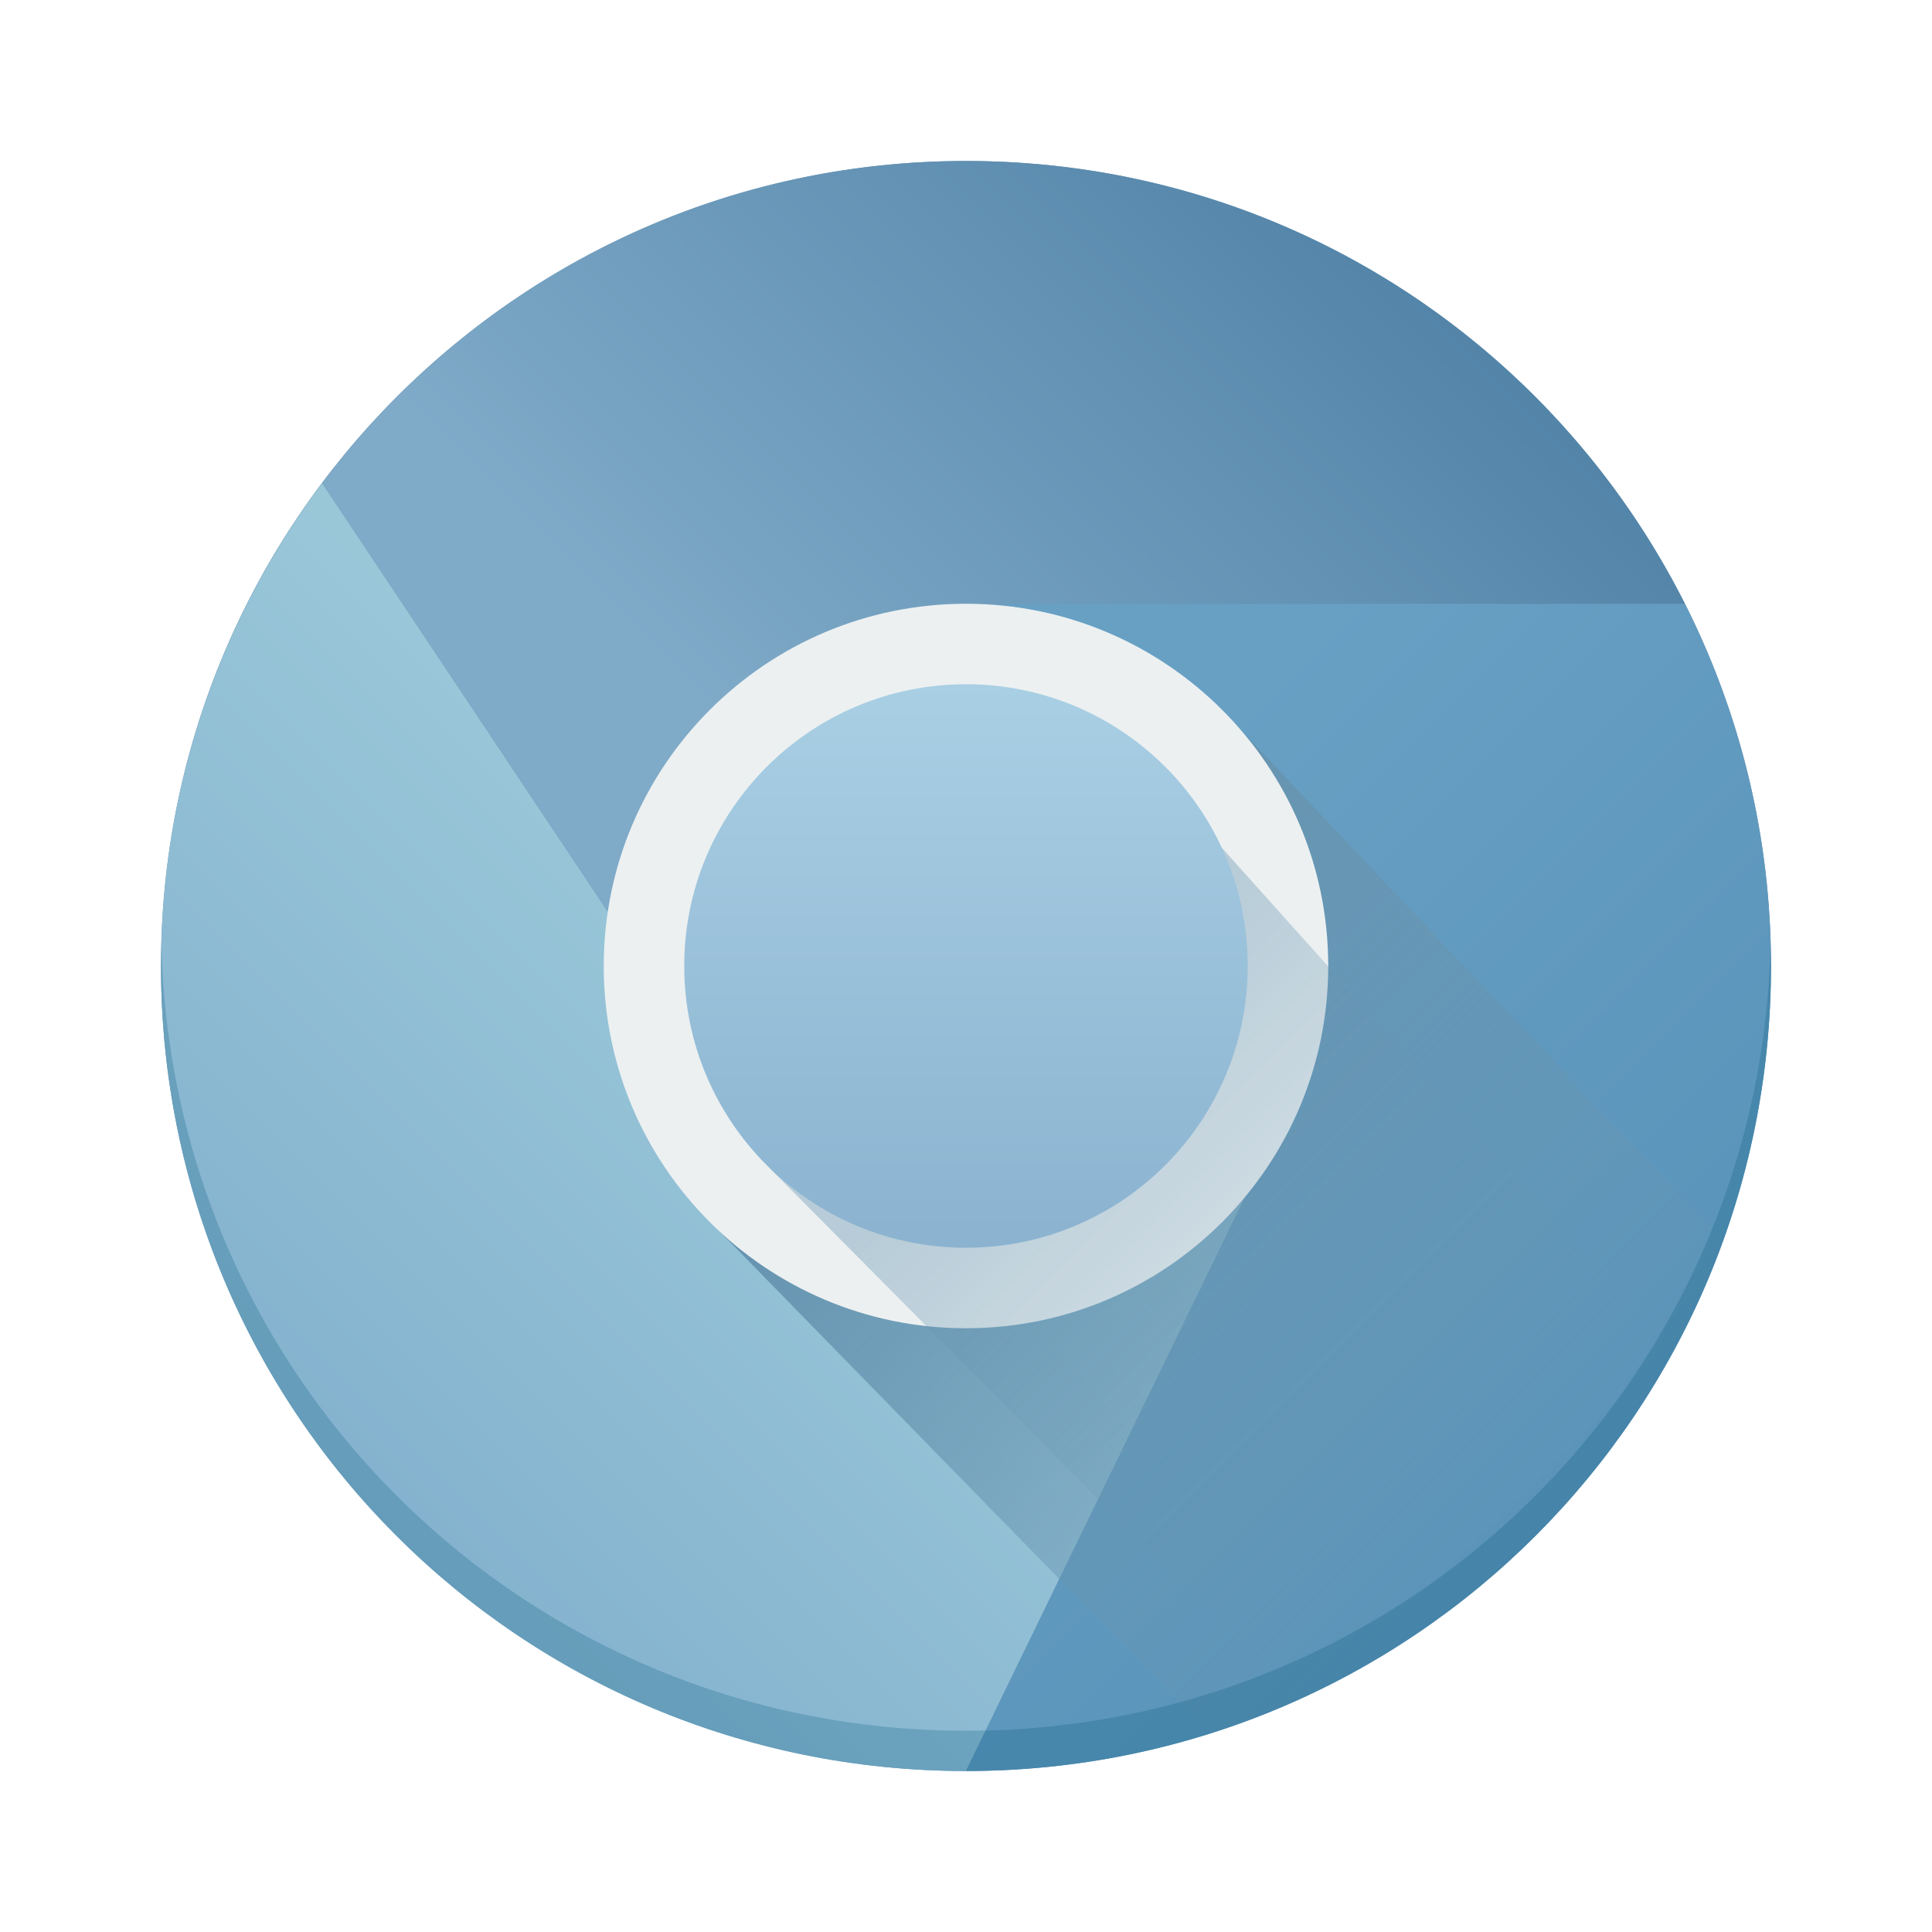
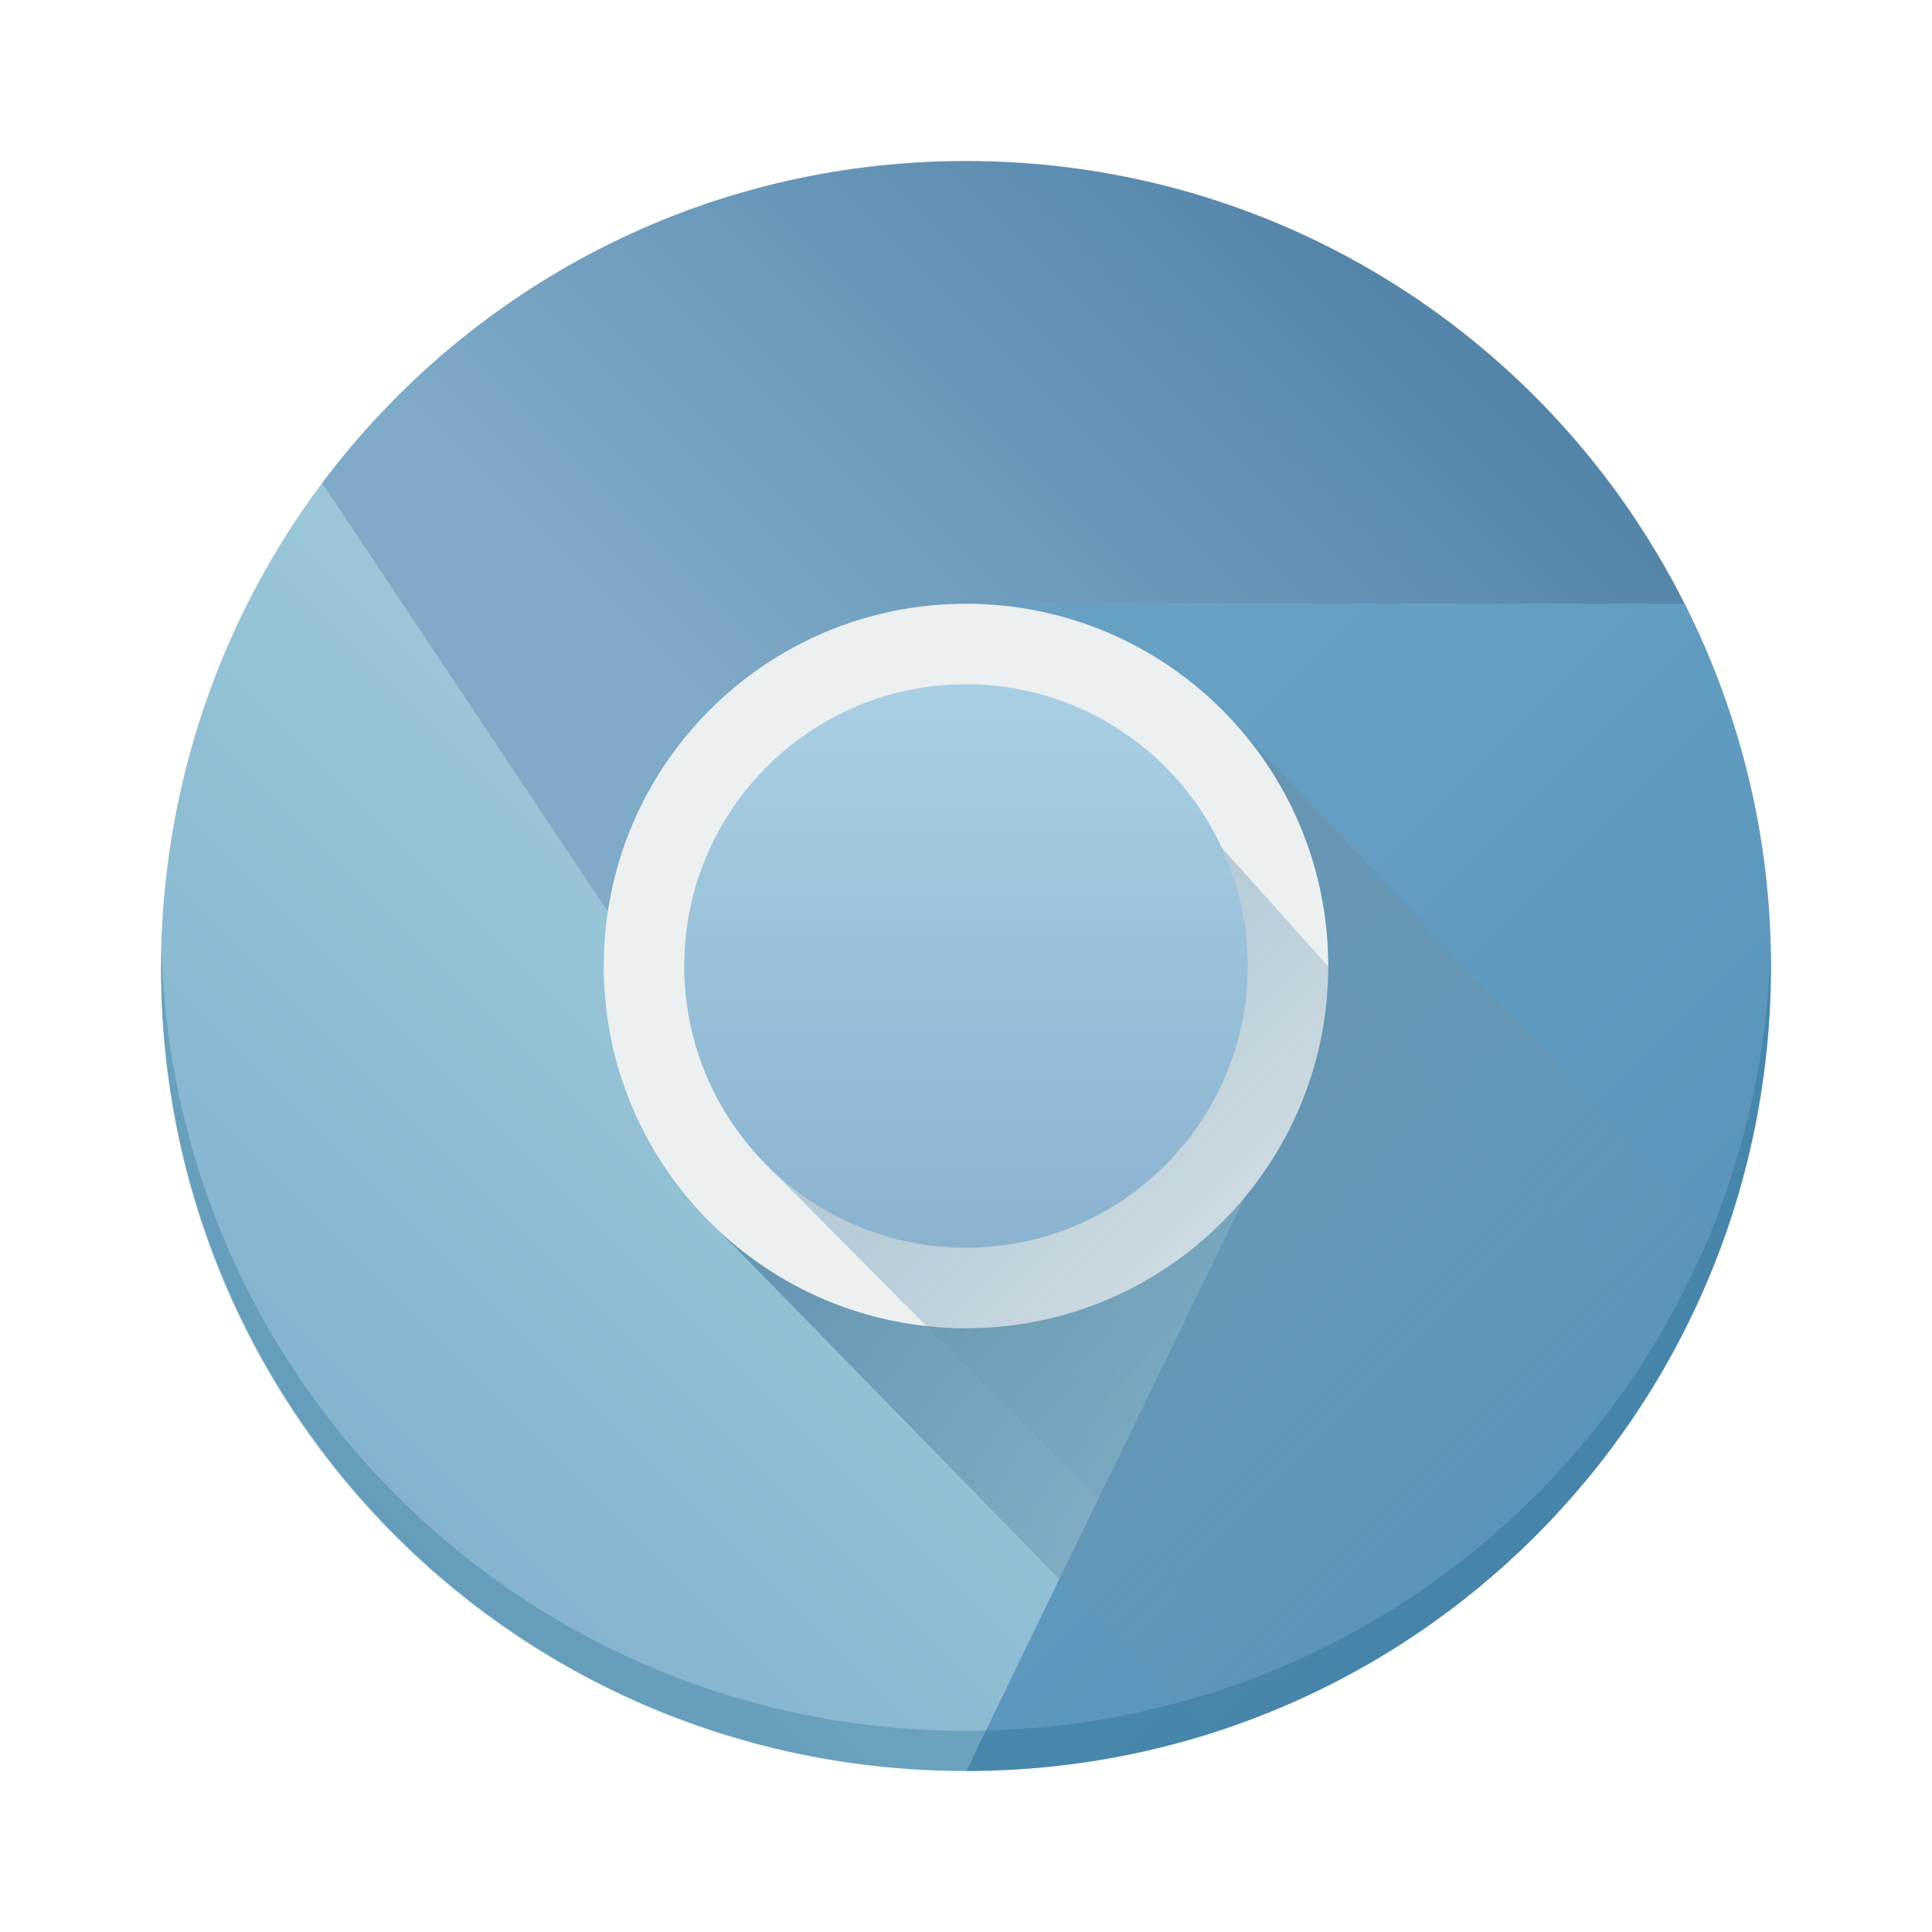
<svg xmlns="http://www.w3.org/2000/svg" xmlns:xlink="http://www.w3.org/1999/xlink" width="48" height="48" id="svg5453" version="1.1">
  <defs id="defs5455">
    <linearGradient id="linearGradient4401">
      <stop style="stop-color:#8bb3d0;stop-opacity:1" offset="0" id="stop4403" />
      <stop style="stop-color:#a9cfe4;stop-opacity:1" offset="1" id="stop4405" />
    </linearGradient>
    <linearGradient id="linearGradient4365">
      <stop style="stop-color:#6795b1;stop-opacity:1;" offset="0" id="stop4367" />
      <stop style="stop-color:#6795b1;stop-opacity:0;" offset="1" id="stop4369" />
    </linearGradient>
    <linearGradient id="linearGradient4257">
      <stop style="stop-color:#41759c;stop-opacity:1" offset="0" id="stop4259" />
      <stop style="stop-color:#7faac8;stop-opacity:1" offset="1" id="stop4261" />
    </linearGradient>
    <linearGradient id="linearGradient4249">
      <stop style="stop-color:#79a8ca;stop-opacity:1" offset="0" id="stop4251" />
      <stop style="stop-color:#9ecbda;stop-opacity:1" offset="1" id="stop4253" />
    </linearGradient>
    <linearGradient id="linearGradient4230">
      <stop style="stop-color:#548eb5;stop-opacity:1" offset="0" id="stop4232" />
      <stop style="stop-color:#68a0c4;stop-opacity:1" offset="1" id="stop4234" />
    </linearGradient>
    <linearGradient xlink:href="#linearGradient4230" id="linearGradient4236" x1="44" y1="44" x2="24" y2="24" gradientUnits="userSpaceOnUse" />
-     <linearGradient xlink:href="#linearGradient4249" id="linearGradient4255" x1="4" y1="44" x2="24" y2="24" gradientUnits="userSpaceOnUse" />
-     <linearGradient xlink:href="#linearGradient4257" id="linearGradient4263" x1="44" y1="4" x2="24" y2="24" gradientUnits="userSpaceOnUse" />
+     <linearGradient xlink:href="#linearGradient4249" id="linearGradient4255" x1="4" y1="44" x2="24" y2="24" gradientUnits="userSpaceOnUse" gradientTransform="translate(384.5714,499.8605)" />
+     <linearGradient xlink:href="#linearGradient4257" id="linearGradient4263" x1="44" y1="4" x2="24" y2="24" gradientUnits="userSpaceOnUse" gradientTransform="translate(384.5675,499.798)" />
    <linearGradient xlink:href="#linearGradient4365" id="linearGradient4381" x1="409.571" y1="526.798" x2="420.571" y2="537.798" gradientUnits="userSpaceOnUse" gradientTransform="translate(-384.5714,-499.798)" />
    <linearGradient xlink:href="#linearGradient4365" id="linearGradient4393" x1="409.571" y1="524.798" x2="423.571" y2="538.798" gradientUnits="userSpaceOnUse" gradientTransform="translate(-384.5714,-499.798)" />
    <linearGradient xlink:href="#linearGradient4401" id="linearGradient4407" x1="408.571" y1="530.798" x2="408.571" y2="516.798" gradientUnits="userSpaceOnUse" />
  </defs>
  <g id="layer1" transform="translate(-384.5714,-499.798)">
-     <rect style="opacity:1;fill:#6795b1;fill-opacity:1;stroke:none" id="rect4356" width="40" height="40" x="388.571" y="503.798" ry="20" />
-     <path style="opacity:1;fill:url(#linearGradient4255);fill-opacity:1;fill-rule:evenodd;stroke:none;stroke-width:1px;stroke-linecap:butt;stroke-linejoin:miter;stroke-opacity:1" d="M 8.004,12.004 C 5.499,15.344 4,19.485 4,24 4,35.08 12.92,44 24,44 L 31,29.6 18,27 Z" id="path4217" transform="translate(384.5714,499.798)" />
+     <path style="opacity:0.8;fill:#649cc1;fill-opacity:1" d="M 24.473,14.699 C 24.211,14.699 24,14.91 24,15.172 c 0,0.262 0.211,0.473 0.473,0.473 l 17.055,0 c 0.034,0 0.065,-0.013 0.098,-0.02 L 41.857,15 41,14.699 Z" transform="translate(384.5714,499.798)" id="rect3345" />
+     <path style="opacity:1;fill:url(#linearGradient4255);fill-opacity:1;fill-rule:evenodd;stroke:none;stroke-width:1px;stroke-linecap:butt;stroke-linejoin:miter;stroke-opacity:1" d="m 392.575,511.798 c -2.504,3.34 -4.004,7.548 -4.004,12.062 0,11.08 8.92,19.938 20,19.938 l 7,-14.338 -13,-2.663 z" id="path4217" />
    <path style="fill:url(#linearGradient4236);fill-opacity:1;fill-rule:evenodd;stroke:none;stroke-width:1px;stroke-linecap:butt;stroke-linejoin:miter;stroke-opacity:1" d="M 25,15 31,29.6 24,44 c 11.08,0 20,-8.92 20,-20 0,-3.245 -0.782,-6.295 -2.143,-9 z" transform="translate(384.5714,499.798)" id="path4209" />
    <path style="fill:url(#linearGradient4393);fill-opacity:1;fill-rule:evenodd;stroke:none;stroke-width:1px;stroke-linecap:butt;stroke-linejoin:miter;stroke-opacity:1" d="M 30.7,18 17.3,30 30.064,43.064 c 5.935,-1.875 10.637,-6.436 12.734,-12.266 z" transform="translate(384.5714,499.798)" id="path4385" />
-     <path style="fill:url(#linearGradient4263);fill-opacity:1;fill-rule:evenodd;stroke:none;stroke-width:1px;stroke-linecap:butt;stroke-linejoin:miter;stroke-opacity:1" d="M 24,4 C 17.435,4 11.646,7.146 8.004,12.004 L 18,27 31,29.6 25,15 41.857,15 C 38.573,8.47 31.835,4 24,4 Z" transform="translate(384.5714,499.798)" id="path4219" />
+     <path style="fill:url(#linearGradient4263);fill-opacity:1;fill-rule:evenodd;stroke:none;stroke-width:1px;stroke-linecap:butt;stroke-linejoin:miter;stroke-opacity:1" d="m 408.568,503.798 c -6.565,0 -12.354,3.146 -15.996,8.004 l 9.996,14.996 13,2.6 -6,-14.6 16.857,0 c -3.285,-6.53 -10.023,-11 -17.857,-11 z" id="path4219" />
    <rect ry="9" y="514.798" x="399.571" height="18" width="18" id="rect4211" style="opacity:1;fill:#ecf0f1;fill-opacity:1;stroke:none" />
    <path style="opacity:0.4;fill:url(#linearGradient4381);fill-opacity:1;fill-rule:evenodd;stroke:none;stroke-width:1px;stroke-linecap:butt;stroke-linejoin:miter;stroke-opacity:1" d="m 30.3,21 -11.2,8 13.129,13.229 c 3.983,-1.793 7.272,-4.837 9.348,-8.652 z" transform="translate(384.5714,499.798)" id="path4373" />
    <rect style="opacity:1;fill:url(#linearGradient4407);fill-opacity:1;stroke:none" id="rect4213" width="14" height="14" x="401.571" y="516.798" ry="7" />
    <path style="opacity:1;fill:#005677;fill-opacity:0.237;stroke:none" d="M 4.012 23.5 C 4.008 23.667 4 23.832 4 24 C 4 35.08 12.92 44 24 44 C 35.08 44 44 35.08 44 24 C 44 23.832 43.992 23.667 43.988 23.5 C 43.724 34.346 34.912 43 24 43 C 13.088 43 4.276 34.346 4.012 23.5 z " transform="translate(384.5714,499.798)" id="rect4409" />
  </g>
</svg>
